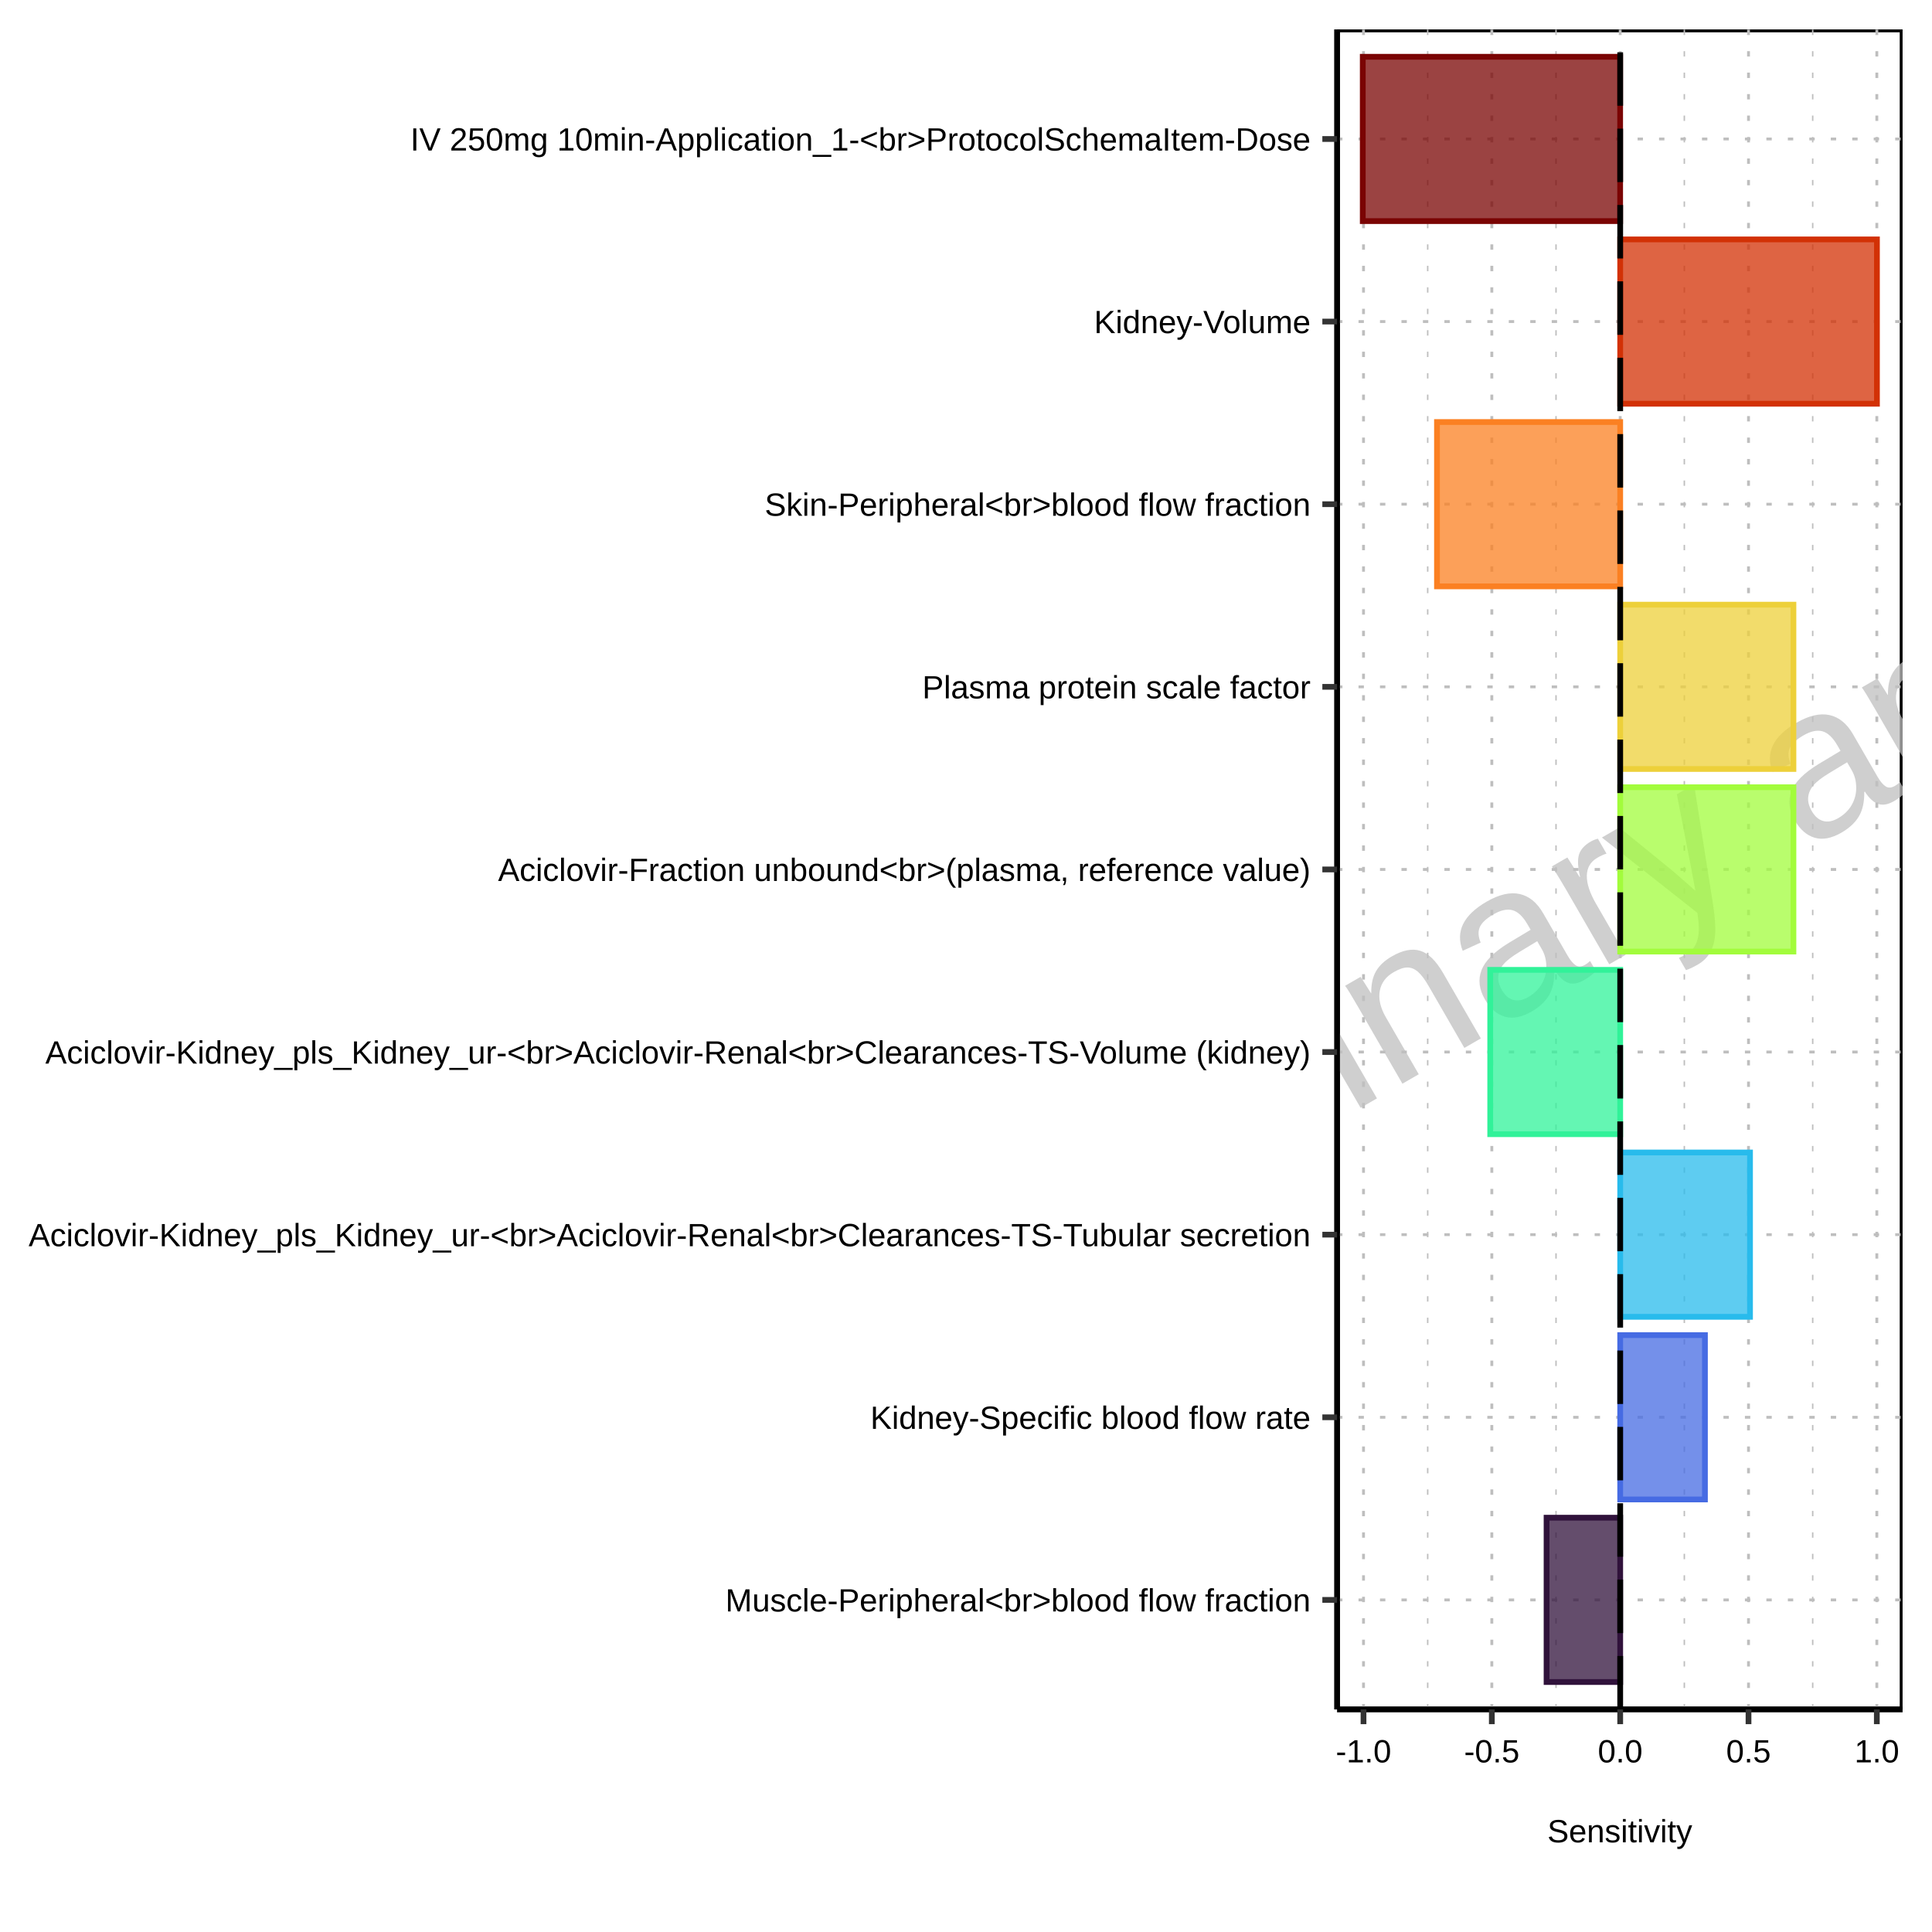
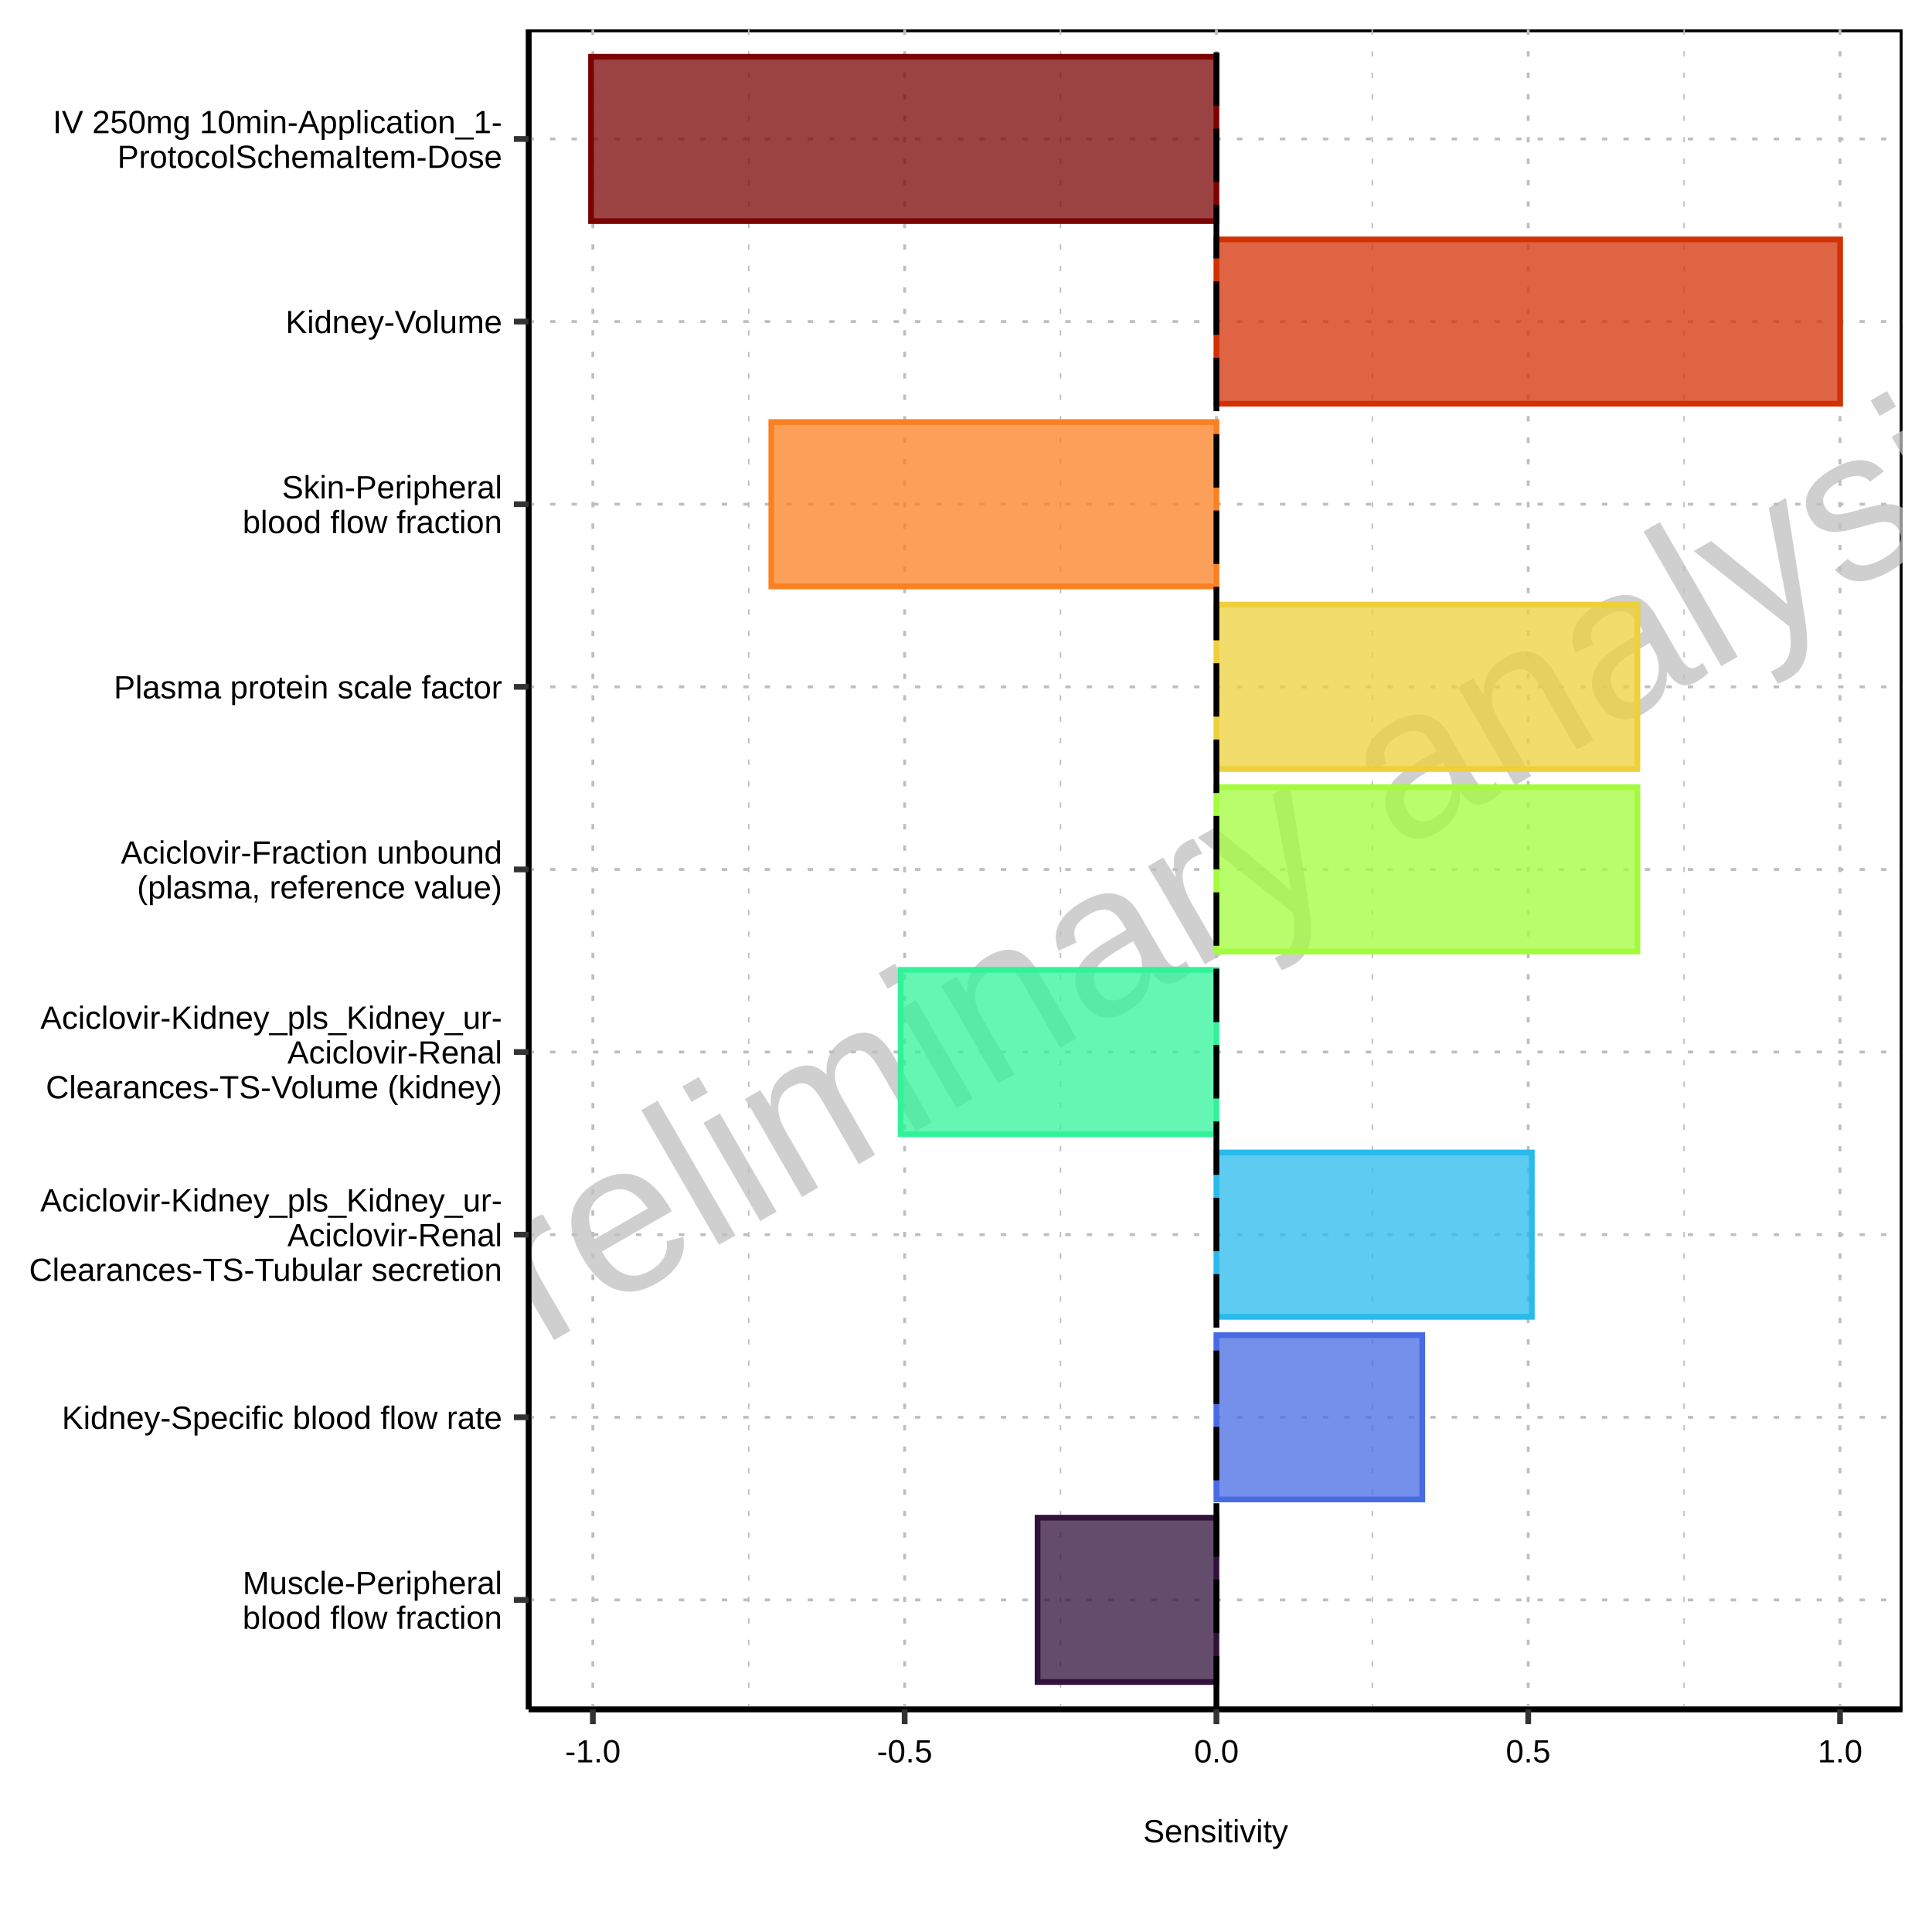
<svg xmlns="http://www.w3.org/2000/svg" class="svglite" width="360.00pt" height="360.00pt" viewBox="0 0 360.00 360.00">
  <defs>
    <style type="text/css">
    .svglite line, .svglite polyline, .svglite polygon, .svglite path, .svglite rect, .svglite circle {
      fill: none;
      stroke: #000000;
      stroke-linecap: round;
      stroke-linejoin: round;
      stroke-miterlimit: 10.00;
    }
    .svglite text {
      white-space: pre;
    }
  </style>
  </defs>
  <rect width="100%" height="100%" style="stroke: none; fill: #FFFFFF;" />
  <defs>
    <clipPath id="cpMC4wMHwzNjAuMDB8MC4wMHwzNjAuMDA=">
      <rect x="0.00" y="0.00" width="360.00" height="360.00" />
    </clipPath>
  </defs>
  <g clip-path="url(#cpMC4wMHwzNjAuMDB8MC4wMHwzNjAuMDA=)">
    <rect x="0.00" y="0.00" width="360.00" height="360.00" style="stroke-width: 1.07; stroke: none; fill: #FFFFFF;" />
  </g>
  <defs>
-     <clipPath id="cpMjQ5LjE0fDM1NC41Mnw1LjQ4fDMxOC41Mw==">
-       <rect x="249.14" y="5.48" width="105.38" height="313.05" />
+     <clipPath id="cpOTguNTB8MzU0LjUyfDUuNDh8MzE4LjUz">
+       <rect x="98.50" y="5.48" width="256.02" height="313.05" />
    </clipPath>
  </defs>
-   <g clip-path="url(#cpMjQ5LjE0fDM1NC41Mnw1LjQ4fDMxOC41Mw==)">
-     <rect x="249.14" y="5.48" width="105.38" height="313.05" style="stroke-width: 1.07; fill: #FFFFFF;" />
-     <polyline points="266.03,318.53 266.03,5.48 " style="stroke-width: 0.27; stroke: #BEBEBE; stroke-dasharray: 1.00,3.00; stroke-linecap: butt;" />
-     <polyline points="289.94,318.53 289.94,5.48 " style="stroke-width: 0.27; stroke: #BEBEBE; stroke-dasharray: 1.00,3.00; stroke-linecap: butt;" />
-     <polyline points="313.85,318.53 313.85,5.48 " style="stroke-width: 0.27; stroke: #BEBEBE; stroke-dasharray: 1.00,3.00; stroke-linecap: butt;" />
-     <polyline points="337.77,318.53 337.77,5.48 " style="stroke-width: 0.27; stroke: #BEBEBE; stroke-dasharray: 1.00,3.00; stroke-linecap: butt;" />
-     <polyline points="249.14,298.12 354.52,298.12 " style="stroke-width: 0.53; stroke: #BEBEBE; stroke-dasharray: 1.00,3.00; stroke-linecap: butt;" />
-     <polyline points="249.14,264.09 354.52,264.09 " style="stroke-width: 0.53; stroke: #BEBEBE; stroke-dasharray: 1.00,3.00; stroke-linecap: butt;" />
-     <polyline points="249.14,230.06 354.52,230.06 " style="stroke-width: 0.53; stroke: #BEBEBE; stroke-dasharray: 1.00,3.00; stroke-linecap: butt;" />
-     <polyline points="249.14,196.03 354.52,196.03 " style="stroke-width: 0.53; stroke: #BEBEBE; stroke-dasharray: 1.00,3.00; stroke-linecap: butt;" />
-     <polyline points="249.14,162.01 354.52,162.01 " style="stroke-width: 0.53; stroke: #BEBEBE; stroke-dasharray: 1.00,3.00; stroke-linecap: butt;" />
-     <polyline points="249.14,127.98 354.52,127.98 " style="stroke-width: 0.53; stroke: #BEBEBE; stroke-dasharray: 1.00,3.00; stroke-linecap: butt;" />
-     <polyline points="249.14,93.95 354.52,93.95 " style="stroke-width: 0.53; stroke: #BEBEBE; stroke-dasharray: 1.00,3.00; stroke-linecap: butt;" />
-     <polyline points="249.14,59.92 354.52,59.92 " style="stroke-width: 0.53; stroke: #BEBEBE; stroke-dasharray: 1.00,3.00; stroke-linecap: butt;" />
-     <polyline points="249.14,25.90 354.52,25.90 " style="stroke-width: 0.53; stroke: #BEBEBE; stroke-dasharray: 1.00,3.00; stroke-linecap: butt;" />
-     <polyline points="254.07,318.53 254.07,5.48 " style="stroke-width: 0.53; stroke: #BEBEBE; stroke-dasharray: 1.00,3.00; stroke-linecap: butt;" />
-     <polyline points="277.98,318.53 277.98,5.48 " style="stroke-width: 0.53; stroke: #BEBEBE; stroke-dasharray: 1.00,3.00; stroke-linecap: butt;" />
-     <polyline points="301.90,318.53 301.90,5.48 " style="stroke-width: 0.53; stroke: #BEBEBE; stroke-dasharray: 1.00,3.00; stroke-linecap: butt;" />
-     <polyline points="325.81,318.53 325.81,5.48 " style="stroke-width: 0.53; stroke: #BEBEBE; stroke-dasharray: 1.00,3.00; stroke-linecap: butt;" />
-     <polyline points="349.72,318.53 349.72,5.48 " style="stroke-width: 0.53; stroke: #BEBEBE; stroke-dasharray: 1.00,3.00; stroke-linecap: butt;" />
-     <text transform="translate(308.99,174.41) rotate(-30)" text-anchor="middle" style="font-size: 40.00px;fill: #BEBEBE; fill-opacity: 0.75; font-family: &quot;Arial&quot;;" textLength="351.24px" lengthAdjust="spacingAndGlyphs">preliminary analysis</text>
+   <g clip-path="url(#cpOTguNTB8MzU0LjUyfDUuNDh8MzE4LjUz)">
+     <rect x="98.50" y="5.48" width="256.02" height="313.05" style="stroke-width: 1.07; fill: #FFFFFF;" />
+     <polyline points="139.52,318.53 139.52,5.48 " style="stroke-width: 0.27; stroke: #BEBEBE; stroke-dasharray: 1.00,3.00; stroke-linecap: butt;" />
+     <polyline points="197.61,318.53 197.61,5.48 " style="stroke-width: 0.27; stroke: #BEBEBE; stroke-dasharray: 1.00,3.00; stroke-linecap: butt;" />
+     <polyline points="255.71,318.53 255.71,5.48 " style="stroke-width: 0.27; stroke: #BEBEBE; stroke-dasharray: 1.00,3.00; stroke-linecap: butt;" />
+     <polyline points="313.81,318.53 313.81,5.48 " style="stroke-width: 0.27; stroke: #BEBEBE; stroke-dasharray: 1.00,3.00; stroke-linecap: butt;" />
+     <polyline points="98.50,298.12 354.52,298.12 " style="stroke-width: 0.53; stroke: #BEBEBE; stroke-dasharray: 1.00,3.00; stroke-linecap: butt;" />
+     <polyline points="98.50,264.09 354.52,264.09 " style="stroke-width: 0.53; stroke: #BEBEBE; stroke-dasharray: 1.00,3.00; stroke-linecap: butt;" />
+     <polyline points="98.50,230.06 354.52,230.06 " style="stroke-width: 0.53; stroke: #BEBEBE; stroke-dasharray: 1.00,3.00; stroke-linecap: butt;" />
+     <polyline points="98.50,196.03 354.52,196.03 " style="stroke-width: 0.53; stroke: #BEBEBE; stroke-dasharray: 1.00,3.00; stroke-linecap: butt;" />
+     <polyline points="98.50,162.01 354.52,162.01 " style="stroke-width: 0.53; stroke: #BEBEBE; stroke-dasharray: 1.00,3.00; stroke-linecap: butt;" />
+     <polyline points="98.50,127.98 354.52,127.98 " style="stroke-width: 0.53; stroke: #BEBEBE; stroke-dasharray: 1.00,3.00; stroke-linecap: butt;" />
+     <polyline points="98.50,93.95 354.52,93.95 " style="stroke-width: 0.53; stroke: #BEBEBE; stroke-dasharray: 1.00,3.00; stroke-linecap: butt;" />
+     <polyline points="98.50,59.92 354.52,59.92 " style="stroke-width: 0.53; stroke: #BEBEBE; stroke-dasharray: 1.00,3.00; stroke-linecap: butt;" />
+     <polyline points="98.50,25.90 354.52,25.90 " style="stroke-width: 0.53; stroke: #BEBEBE; stroke-dasharray: 1.00,3.00; stroke-linecap: butt;" />
+     <polyline points="110.47,318.53 110.47,5.48 " style="stroke-width: 0.53; stroke: #BEBEBE; stroke-dasharray: 1.00,3.00; stroke-linecap: butt;" />
+     <polyline points="168.57,318.53 168.57,5.48 " style="stroke-width: 0.53; stroke: #BEBEBE; stroke-dasharray: 1.00,3.00; stroke-linecap: butt;" />
+     <polyline points="226.66,318.53 226.66,5.48 " style="stroke-width: 0.53; stroke: #BEBEBE; stroke-dasharray: 1.00,3.00; stroke-linecap: butt;" />
+     <polyline points="284.76,318.53 284.76,5.48 " style="stroke-width: 0.53; stroke: #BEBEBE; stroke-dasharray: 1.00,3.00; stroke-linecap: butt;" />
+     <polyline points="342.86,318.53 342.86,5.48 " style="stroke-width: 0.53; stroke: #BEBEBE; stroke-dasharray: 1.00,3.00; stroke-linecap: butt;" />
+     <text transform="translate(233.67,174.41) rotate(-30)" text-anchor="middle" style="font-size: 40.00px;fill: #BEBEBE; fill-opacity: 0.75; font-family: &quot;Arial&quot;;" textLength="351.24px" lengthAdjust="spacingAndGlyphs">preliminary analysis</text>
  </g>
  <g clip-path="url(#cpMC4wMHwzNjAuMDB8MC4wMHwzNjAuMDA=)">
</g>
-   <g clip-path="url(#cpMjQ5LjE0fDM1NC41Mnw1LjQ4fDMxOC41Mw==)">
+   <g clip-path="url(#cpOTguNTB8MzU0LjUyfDUuNDh8MzE4LjUz)">
</g>
  <g clip-path="url(#cpMC4wMHwzNjAuMDB8MC4wMHwzNjAuMDA=)">
</g>
-   <g clip-path="url(#cpMjQ5LjE0fDM1NC41Mnw1LjQ4fDMxOC41Mw==)">
+   <g clip-path="url(#cpOTguNTB8MzU0LjUyfDUuNDh8MzE4LjUz)">
</g>
  <g clip-path="url(#cpMC4wMHwzNjAuMDB8MC4wMHwzNjAuMDA=)">
</g>
-   <g clip-path="url(#cpMjQ5LjE0fDM1NC41Mnw1LjQ4fDMxOC41Mw==)">
+   <g clip-path="url(#cpOTguNTB8MzU0LjUyfDUuNDh8MzE4LjUz)">
</g>
  <g clip-path="url(#cpMC4wMHwzNjAuMDB8MC4wMHwzNjAuMDA=)">
</g>
-   <g clip-path="url(#cpMjQ5LjE0fDM1NC41Mnw1LjQ4fDMxOC41Mw==)">
+   <g clip-path="url(#cpOTguNTB8MzU0LjUyfDUuNDh8MzE4LjUz)">
</g>
  <g clip-path="url(#cpMC4wMHwzNjAuMDB8MC4wMHwzNjAuMDA=)">
</g>
-   <g clip-path="url(#cpMjQ5LjE0fDM1NC41Mnw1LjQ4fDMxOC41Mw==)">
+   <g clip-path="url(#cpOTguNTB8MzU0LjUyfDUuNDh8MzE4LjUz)">
</g>
  <g clip-path="url(#cpMC4wMHwzNjAuMDB8MC4wMHwzNjAuMDA=)">
</g>
-   <g clip-path="url(#cpMjQ5LjE0fDM1NC41Mnw1LjQ4fDMxOC41Mw==)">
+   <g clip-path="url(#cpOTguNTB8MzU0LjUyfDUuNDh8MzE4LjUz)">
</g>
  <g clip-path="url(#cpMC4wMHwzNjAuMDB8MC4wMHwzNjAuMDA=)">
</g>
-   <g clip-path="url(#cpMjQ5LjE0fDM1NC41Mnw1LjQ4fDMxOC41Mw==)">
+   <g clip-path="url(#cpOTguNTB8MzU0LjUyfDUuNDh8MzE4LjUz)">
</g>
  <g clip-path="url(#cpMC4wMHwzNjAuMDB8MC4wMHwzNjAuMDA=)">
</g>
-   <g clip-path="url(#cpMjQ5LjE0fDM1NC41Mnw1LjQ4fDMxOC41Mw==)">
+   <g clip-path="url(#cpOTguNTB8MzU0LjUyfDUuNDh8MzE4LjUz)">
</g>
  <g clip-path="url(#cpMC4wMHwzNjAuMDB8MC4wMHwzNjAuMDA=)">
</g>
-   <g clip-path="url(#cpMjQ5LjE0fDM1NC41Mnw1LjQ4fDMxOC41Mw==)">
+   <g clip-path="url(#cpOTguNTB8MzU0LjUyfDUuNDh8MzE4LjUz)">
</g>
  <g clip-path="url(#cpMC4wMHwzNjAuMDB8MC4wMHwzNjAuMDA=)">
</g>
-   <g clip-path="url(#cpMjQ5LjE0fDM1NC41Mnw1LjQ4fDMxOC41Mw==)">
+   <g clip-path="url(#cpOTguNTB8MzU0LjUyfDUuNDh8MzE4LjUz)">
</g>
  <g clip-path="url(#cpMC4wMHwzNjAuMDB8MC4wMHwzNjAuMDA=)">
</g>
-   <g clip-path="url(#cpMjQ5LjE0fDM1NC41Mnw1LjQ4fDMxOC41Mw==)">
+   <g clip-path="url(#cpOTguNTB8MzU0LjUyfDUuNDh8MzE4LjUz)">
</g>
  <g clip-path="url(#cpMC4wMHwzNjAuMDB8MC4wMHwzNjAuMDA=)">
</g>
-   <g clip-path="url(#cpMjQ5LjE0fDM1NC41Mnw1LjQ4fDMxOC41Mw==)">
+   <g clip-path="url(#cpOTguNTB8MzU0LjUyfDUuNDh8MzE4LjUz)">
</g>
  <g clip-path="url(#cpMC4wMHwzNjAuMDB8MC4wMHwzNjAuMDA=)">
</g>
-   <g clip-path="url(#cpMjQ5LjE0fDM1NC41Mnw1LjQ4fDMxOC41Mw==)">
+   <g clip-path="url(#cpOTguNTB8MzU0LjUyfDUuNDh8MzE4LjUz)">
</g>
  <g clip-path="url(#cpMC4wMHwzNjAuMDB8MC4wMHwzNjAuMDA=)">
</g>
-   <g clip-path="url(#cpMjQ5LjE0fDM1NC41Mnw1LjQ4fDMxOC41Mw==)">
+   <g clip-path="url(#cpOTguNTB8MzU0LjUyfDUuNDh8MzE4LjUz)">
</g>
  <g clip-path="url(#cpMC4wMHwzNjAuMDB8MC4wMHwzNjAuMDA=)">
</g>
-   <g clip-path="url(#cpMjQ5LjE0fDM1NC41Mnw1LjQ4fDMxOC41Mw==)">
+   <g clip-path="url(#cpOTguNTB8MzU0LjUyfDUuNDh8MzE4LjUz)">
</g>
  <g clip-path="url(#cpMC4wMHwzNjAuMDB8MC4wMHwzNjAuMDA=)">
</g>
-   <g clip-path="url(#cpMjQ5LjE0fDM1NC41Mnw1LjQ4fDMxOC41Mw==)">
+   <g clip-path="url(#cpOTguNTB8MzU0LjUyfDUuNDh8MzE4LjUz)">
</g>
  <g clip-path="url(#cpMC4wMHwzNjAuMDB8MC4wMHwzNjAuMDA=)">
</g>
-   <g clip-path="url(#cpMjQ5LjE0fDM1NC41Mnw1LjQ4fDMxOC41Mw==)">
+   <g clip-path="url(#cpOTguNTB8MzU0LjUyfDUuNDh8MzE4LjUz)">
</g>
  <g clip-path="url(#cpMC4wMHwzNjAuMDB8MC4wMHwzNjAuMDA=)">
</g>
-   <g clip-path="url(#cpMjQ5LjE0fDM1NC41Mnw1LjQ4fDMxOC41Mw==)">
+   <g clip-path="url(#cpOTguNTB8MzU0LjUyfDUuNDh8MzE4LjUz)">
</g>
  <g clip-path="url(#cpMC4wMHwzNjAuMDB8MC4wMHwzNjAuMDA=)">
</g>
-   <g clip-path="url(#cpMjQ5LjE0fDM1NC41Mnw1LjQ4fDMxOC41Mw==)">
+   <g clip-path="url(#cpOTguNTB8MzU0LjUyfDUuNDh8MzE4LjUz)">
</g>
  <g clip-path="url(#cpMC4wMHwzNjAuMDB8MC4wMHwzNjAuMDA=)">
</g>
-   <g clip-path="url(#cpMjQ5LjE0fDM1NC41Mnw1LjQ4fDMxOC41Mw==)">
-     <rect x="253.93" y="10.58" width="47.96" height="30.62" style="stroke-width: 1.07; stroke: #7A0403; stroke-linecap: butt; stroke-linejoin: miter; fill: #7A0403; fill-opacity: 0.75;" />
-     <rect x="301.90" y="44.61" width="47.84" height="30.62" style="stroke-width: 1.07; stroke: #D23105; stroke-linecap: butt; stroke-linejoin: miter; fill: #D23105; fill-opacity: 0.75;" />
-     <rect x="267.76" y="78.64" width="34.14" height="30.62" style="stroke-width: 1.07; stroke: #FB8022; stroke-linecap: butt; stroke-linejoin: miter; fill: #FB8022; fill-opacity: 0.75;" />
-     <rect x="301.90" y="112.67" width="32.28" height="30.62" style="stroke-width: 1.07; stroke: #EDD03A; stroke-linecap: butt; stroke-linejoin: miter; fill: #EDD03A; fill-opacity: 0.75;" />
-     <rect x="301.90" y="146.69" width="32.28" height="30.62" style="stroke-width: 1.07; stroke: #A2FC3C; stroke-linecap: butt; stroke-linejoin: miter; fill: #A2FC3C; fill-opacity: 0.75;" />
-     <rect x="277.68" y="180.72" width="24.22" height="30.62" style="stroke-width: 1.07; stroke: #31F299; stroke-linecap: butt; stroke-linejoin: miter; fill: #31F299; fill-opacity: 0.75;" />
-     <rect x="301.90" y="214.75" width="24.19" height="30.62" style="stroke-width: 1.07; stroke: #28BBEC; stroke-linecap: butt; stroke-linejoin: miter; fill: #28BBEC; fill-opacity: 0.75;" />
-     <rect x="301.90" y="248.78" width="15.79" height="30.62" style="stroke-width: 1.07; stroke: #466BE3; stroke-linecap: butt; stroke-linejoin: miter; fill: #466BE3; fill-opacity: 0.75;" />
-     <rect x="288.18" y="282.80" width="13.72" height="30.62" style="stroke-width: 1.07; stroke: #30123B; stroke-linecap: butt; stroke-linejoin: miter; fill: #30123B; fill-opacity: 0.75;" />
-     <line x1="301.90" y1="318.53" x2="301.90" y2="5.48" style="stroke-width: 1.07; stroke-dasharray: 9.96,4.27; stroke-linecap: butt;" />
+   <g clip-path="url(#cpOTguNTB8MzU0LjUyfDUuNDh8MzE4LjUz)">
+     <rect x="110.13" y="10.58" width="116.53" height="30.62" style="stroke-width: 1.07; stroke: #7A0403; stroke-linecap: butt; stroke-linejoin: miter; fill: #7A0403; fill-opacity: 0.75;" />
+     <rect x="226.66" y="44.61" width="116.22" height="30.62" style="stroke-width: 1.07; stroke: #D23105; stroke-linecap: butt; stroke-linejoin: miter; fill: #D23105; fill-opacity: 0.75;" />
+     <rect x="143.73" y="78.64" width="82.93" height="30.62" style="stroke-width: 1.07; stroke: #FB8022; stroke-linecap: butt; stroke-linejoin: miter; fill: #FB8022; fill-opacity: 0.75;" />
+     <rect x="226.66" y="112.67" width="78.44" height="30.62" style="stroke-width: 1.07; stroke: #EDD03A; stroke-linecap: butt; stroke-linejoin: miter; fill: #EDD03A; fill-opacity: 0.75;" />
+     <rect x="226.66" y="146.69" width="78.44" height="30.62" style="stroke-width: 1.07; stroke: #A2FC3C; stroke-linecap: butt; stroke-linejoin: miter; fill: #A2FC3C; fill-opacity: 0.75;" />
+     <rect x="167.82" y="180.72" width="58.84" height="30.62" style="stroke-width: 1.07; stroke: #31F299; stroke-linecap: butt; stroke-linejoin: miter; fill: #31F299; fill-opacity: 0.75;" />
+     <rect x="226.66" y="214.75" width="58.77" height="30.62" style="stroke-width: 1.07; stroke: #28BBEC; stroke-linecap: butt; stroke-linejoin: miter; fill: #28BBEC; fill-opacity: 0.75;" />
+     <rect x="226.66" y="248.78" width="38.36" height="30.62" style="stroke-width: 1.07; stroke: #466BE3; stroke-linecap: butt; stroke-linejoin: miter; fill: #466BE3; fill-opacity: 0.75;" />
+     <rect x="193.34" y="282.80" width="33.32" height="30.62" style="stroke-width: 1.07; stroke: #30123B; stroke-linecap: butt; stroke-linejoin: miter; fill: #30123B; fill-opacity: 0.75;" />
+     <line x1="226.66" y1="318.53" x2="226.66" y2="5.48" style="stroke-width: 1.07; stroke-dasharray: 9.96,4.27; stroke-linecap: butt;" />
  </g>
  <g clip-path="url(#cpMC4wMHwzNjAuMDB8MC4wMHwzNjAuMDA=)">
-     <polyline points="249.14,318.53 249.14,5.48 " style="stroke-width: 1.07; stroke-linecap: butt;" />
-     <text x="244.21" y="300.27" text-anchor="end" style="font-size: 6.00px; font-family: &quot;Arial&quot;;" textLength="108.96px" lengthAdjust="spacingAndGlyphs">Muscle-Peripheral&lt;br&gt;blood flow fraction</text>
-     <text x="244.21" y="266.24" text-anchor="end" style="font-size: 6.00px; font-family: &quot;Arial&quot;;" textLength="81.98px" lengthAdjust="spacingAndGlyphs">Kidney-Specific blood flow rate</text>
-     <text x="244.21" y="232.21" text-anchor="end" style="font-size: 6.00px; font-family: &quot;Arial&quot;;" textLength="238.73px" lengthAdjust="spacingAndGlyphs">Aciclovir-Kidney_pls_Kidney_ur-&lt;br&gt;Aciclovir-Renal&lt;br&gt;Clearances-TS-Tubular secretion</text>
-     <text x="244.21" y="198.18" text-anchor="end" style="font-size: 6.00px; font-family: &quot;Arial&quot;;" textLength="235.63px" lengthAdjust="spacingAndGlyphs">Aciclovir-Kidney_pls_Kidney_ur-&lt;br&gt;Aciclovir-Renal&lt;br&gt;Clearances-TS-Volume (kidney)</text>
-     <text x="244.21" y="164.16" text-anchor="end" style="font-size: 6.00px; font-family: &quot;Arial&quot;;" textLength="151.28px" lengthAdjust="spacingAndGlyphs">Aciclovir-Fraction unbound&lt;br&gt;(plasma, reference value)</text>
-     <text x="244.21" y="130.13" text-anchor="end" style="font-size: 6.00px; font-family: &quot;Arial&quot;;" textLength="72.31px" lengthAdjust="spacingAndGlyphs">Plasma protein scale factor</text>
-     <text x="244.21" y="96.10" text-anchor="end" style="font-size: 6.00px; font-family: &quot;Arial&quot;;" textLength="101.63px" lengthAdjust="spacingAndGlyphs">Skin-Peripheral&lt;br&gt;blood flow fraction</text>
-     <text x="244.21" y="62.07" text-anchor="end" style="font-size: 6.00px; font-family: &quot;Arial&quot;;" textLength="40.33px" lengthAdjust="spacingAndGlyphs">Kidney-Volume</text>
-     <text x="244.21" y="28.05" text-anchor="end" style="font-size: 6.00px; font-family: &quot;Arial&quot;;" textLength="167.62px" lengthAdjust="spacingAndGlyphs">IV 250mg 10min-Application_1-&lt;br&gt;ProtocolSchemaItem-Dose</text>
-     <polyline points="246.40,298.12 249.14,298.12 " style="stroke-width: 1.07; stroke: #333333; stroke-linecap: butt;" />
-     <polyline points="246.40,264.09 249.14,264.09 " style="stroke-width: 1.07; stroke: #333333; stroke-linecap: butt;" />
-     <polyline points="246.40,230.06 249.14,230.06 " style="stroke-width: 1.07; stroke: #333333; stroke-linecap: butt;" />
-     <polyline points="246.40,196.03 249.14,196.03 " style="stroke-width: 1.07; stroke: #333333; stroke-linecap: butt;" />
-     <polyline points="246.40,162.01 249.14,162.01 " style="stroke-width: 1.07; stroke: #333333; stroke-linecap: butt;" />
-     <polyline points="246.40,127.98 249.14,127.98 " style="stroke-width: 1.07; stroke: #333333; stroke-linecap: butt;" />
-     <polyline points="246.40,93.95 249.14,93.95 " style="stroke-width: 1.07; stroke: #333333; stroke-linecap: butt;" />
-     <polyline points="246.40,59.92 249.14,59.92 " style="stroke-width: 1.07; stroke: #333333; stroke-linecap: butt;" />
-     <polyline points="246.40,25.90 249.14,25.90 " style="stroke-width: 1.07; stroke: #333333; stroke-linecap: butt;" />
-     <polyline points="249.14,318.53 354.52,318.53 " style="stroke-width: 1.07; stroke-linecap: butt;" />
-     <polyline points="254.07,321.27 254.07,318.53 " style="stroke-width: 1.07; stroke: #333333; stroke-linecap: butt;" />
-     <polyline points="277.98,321.27 277.98,318.53 " style="stroke-width: 1.07; stroke: #333333; stroke-linecap: butt;" />
-     <polyline points="301.90,321.27 301.90,318.53 " style="stroke-width: 1.07; stroke: #333333; stroke-linecap: butt;" />
-     <polyline points="325.81,321.27 325.81,318.53 " style="stroke-width: 1.07; stroke: #333333; stroke-linecap: butt;" />
-     <polyline points="349.72,321.27 349.72,318.53 " style="stroke-width: 1.07; stroke: #333333; stroke-linecap: butt;" />
-     <text x="254.07" y="328.40" text-anchor="middle" style="font-size: 6.00px; font-family: &quot;Arial&quot;;" textLength="10.32px" lengthAdjust="spacingAndGlyphs">-1.0</text>
-     <text x="277.98" y="328.40" text-anchor="middle" style="font-size: 6.00px; font-family: &quot;Arial&quot;;" textLength="10.32px" lengthAdjust="spacingAndGlyphs">-0.5</text>
-     <text x="301.90" y="328.40" text-anchor="middle" style="font-size: 6.00px; font-family: &quot;Arial&quot;;" textLength="8.33px" lengthAdjust="spacingAndGlyphs">0.0</text>
-     <text x="325.81" y="328.40" text-anchor="middle" style="font-size: 6.00px; font-family: &quot;Arial&quot;;" textLength="8.33px" lengthAdjust="spacingAndGlyphs">0.5</text>
-     <text x="349.72" y="328.40" text-anchor="middle" style="font-size: 6.00px; font-family: &quot;Arial&quot;;" textLength="8.33px" lengthAdjust="spacingAndGlyphs">1.0</text>
-     <text x="288.33" y="343.29" style="font-size: 6.00px; font-family: &quot;Arial&quot;;" textLength="27.00px" lengthAdjust="spacingAndGlyphs">Sensitivity</text>
+     <polyline points="98.50,318.53 98.50,5.48 " style="stroke-width: 1.07; stroke-linecap: butt;" />
+     <text x="93.56" y="297.03" text-anchor="end" style="font-size: 6.00px; font-family: &quot;Arial&quot;;" textLength="48.32px" lengthAdjust="spacingAndGlyphs">Muscle-Peripheral</text>
+     <text x="93.56" y="303.51" text-anchor="end" style="font-size: 6.00px; font-family: &quot;Arial&quot;;" textLength="48.31px" lengthAdjust="spacingAndGlyphs">blood flow fraction</text>
+     <text x="93.56" y="266.24" text-anchor="end" style="font-size: 6.00px; font-family: &quot;Arial&quot;;" textLength="81.98px" lengthAdjust="spacingAndGlyphs">Kidney-Specific blood flow rate</text>
+     <text x="93.56" y="225.73" text-anchor="end" style="font-size: 6.00px; font-family: &quot;Arial&quot;;" textLength="86.00px" lengthAdjust="spacingAndGlyphs">Aciclovir-Kidney_pls_Kidney_ur-</text>
+     <text x="93.56" y="232.21" text-anchor="end" style="font-size: 6.00px; font-family: &quot;Arial&quot;;" textLength="40.00px" lengthAdjust="spacingAndGlyphs">Aciclovir-Renal</text>
+     <text x="93.56" y="238.69" text-anchor="end" style="font-size: 6.00px; font-family: &quot;Arial&quot;;" textLength="88.08px" lengthAdjust="spacingAndGlyphs">Clearances-TS-Tubular secretion</text>
+     <text x="93.56" y="191.70" text-anchor="end" style="font-size: 6.00px; font-family: &quot;Arial&quot;;" textLength="86.00px" lengthAdjust="spacingAndGlyphs">Aciclovir-Kidney_pls_Kidney_ur-</text>
+     <text x="93.56" y="198.18" text-anchor="end" style="font-size: 6.00px; font-family: &quot;Arial&quot;;" textLength="40.00px" lengthAdjust="spacingAndGlyphs">Aciclovir-Renal</text>
+     <text x="93.56" y="204.66" text-anchor="end" style="font-size: 6.00px; font-family: &quot;Arial&quot;;" textLength="84.98px" lengthAdjust="spacingAndGlyphs">Clearances-TS-Volume (kidney)</text>
+     <text x="93.56" y="160.92" text-anchor="end" style="font-size: 6.00px; font-family: &quot;Arial&quot;;" textLength="70.98px" lengthAdjust="spacingAndGlyphs">Aciclovir-Fraction unbound</text>
+     <text x="93.56" y="167.40" text-anchor="end" style="font-size: 6.00px; font-family: &quot;Arial&quot;;" textLength="67.97px" lengthAdjust="spacingAndGlyphs">(plasma, reference value)</text>
+     <text x="93.56" y="130.13" text-anchor="end" style="font-size: 6.00px; font-family: &quot;Arial&quot;;" textLength="72.31px" lengthAdjust="spacingAndGlyphs">Plasma protein scale factor</text>
+     <text x="93.56" y="92.86" text-anchor="end" style="font-size: 6.00px; font-family: &quot;Arial&quot;;" textLength="40.99px" lengthAdjust="spacingAndGlyphs">Skin-Peripheral</text>
+     <text x="93.56" y="99.34" text-anchor="end" style="font-size: 6.00px; font-family: &quot;Arial&quot;;" textLength="48.31px" lengthAdjust="spacingAndGlyphs">blood flow fraction</text>
+     <text x="93.56" y="62.07" text-anchor="end" style="font-size: 6.00px; font-family: &quot;Arial&quot;;" textLength="40.33px" lengthAdjust="spacingAndGlyphs">Kidney-Volume</text>
+     <text x="93.56" y="24.81" text-anchor="end" style="font-size: 6.00px; font-family: &quot;Arial&quot;;" textLength="83.64px" lengthAdjust="spacingAndGlyphs">IV 250mg 10min-Application_1-</text>
+     <text x="93.56" y="31.29" text-anchor="end" style="font-size: 6.00px; font-family: &quot;Arial&quot;;" textLength="71.65px" lengthAdjust="spacingAndGlyphs">ProtocolSchemaItem-Dose</text>
+     <polyline points="95.76,298.12 98.50,298.12 " style="stroke-width: 1.07; stroke: #333333; stroke-linecap: butt;" />
+     <polyline points="95.76,264.09 98.50,264.09 " style="stroke-width: 1.07; stroke: #333333; stroke-linecap: butt;" />
+     <polyline points="95.76,230.06 98.50,230.06 " style="stroke-width: 1.07; stroke: #333333; stroke-linecap: butt;" />
+     <polyline points="95.76,196.03 98.50,196.03 " style="stroke-width: 1.07; stroke: #333333; stroke-linecap: butt;" />
+     <polyline points="95.76,162.01 98.50,162.01 " style="stroke-width: 1.07; stroke: #333333; stroke-linecap: butt;" />
+     <polyline points="95.76,127.98 98.50,127.98 " style="stroke-width: 1.07; stroke: #333333; stroke-linecap: butt;" />
+     <polyline points="95.76,93.95 98.50,93.95 " style="stroke-width: 1.07; stroke: #333333; stroke-linecap: butt;" />
+     <polyline points="95.76,59.92 98.50,59.92 " style="stroke-width: 1.07; stroke: #333333; stroke-linecap: butt;" />
+     <polyline points="95.76,25.90 98.50,25.90 " style="stroke-width: 1.07; stroke: #333333; stroke-linecap: butt;" />
+     <polyline points="98.50,318.53 354.52,318.53 " style="stroke-width: 1.07; stroke-linecap: butt;" />
+     <polyline points="110.47,321.27 110.47,318.53 " style="stroke-width: 1.07; stroke: #333333; stroke-linecap: butt;" />
+     <polyline points="168.57,321.27 168.57,318.53 " style="stroke-width: 1.07; stroke: #333333; stroke-linecap: butt;" />
+     <polyline points="226.66,321.27 226.66,318.53 " style="stroke-width: 1.07; stroke: #333333; stroke-linecap: butt;" />
+     <polyline points="284.76,321.27 284.76,318.53 " style="stroke-width: 1.07; stroke: #333333; stroke-linecap: butt;" />
+     <polyline points="342.86,321.27 342.86,318.53 " style="stroke-width: 1.07; stroke: #333333; stroke-linecap: butt;" />
+     <text x="110.47" y="328.40" text-anchor="middle" style="font-size: 6.00px; font-family: &quot;Arial&quot;;" textLength="10.32px" lengthAdjust="spacingAndGlyphs">-1.0</text>
+     <text x="168.57" y="328.40" text-anchor="middle" style="font-size: 6.00px; font-family: &quot;Arial&quot;;" textLength="10.32px" lengthAdjust="spacingAndGlyphs">-0.5</text>
+     <text x="226.66" y="328.40" text-anchor="middle" style="font-size: 6.00px; font-family: &quot;Arial&quot;;" textLength="8.33px" lengthAdjust="spacingAndGlyphs">0.0</text>
+     <text x="284.76" y="328.40" text-anchor="middle" style="font-size: 6.00px; font-family: &quot;Arial&quot;;" textLength="8.33px" lengthAdjust="spacingAndGlyphs">0.5</text>
+     <text x="342.86" y="328.40" text-anchor="middle" style="font-size: 6.00px; font-family: &quot;Arial&quot;;" textLength="8.33px" lengthAdjust="spacingAndGlyphs">1.0</text>
+     <text x="213.01" y="343.29" style="font-size: 6.00px; font-family: &quot;Arial&quot;;" textLength="27.00px" lengthAdjust="spacingAndGlyphs">Sensitivity</text>
  </g>
</svg>
